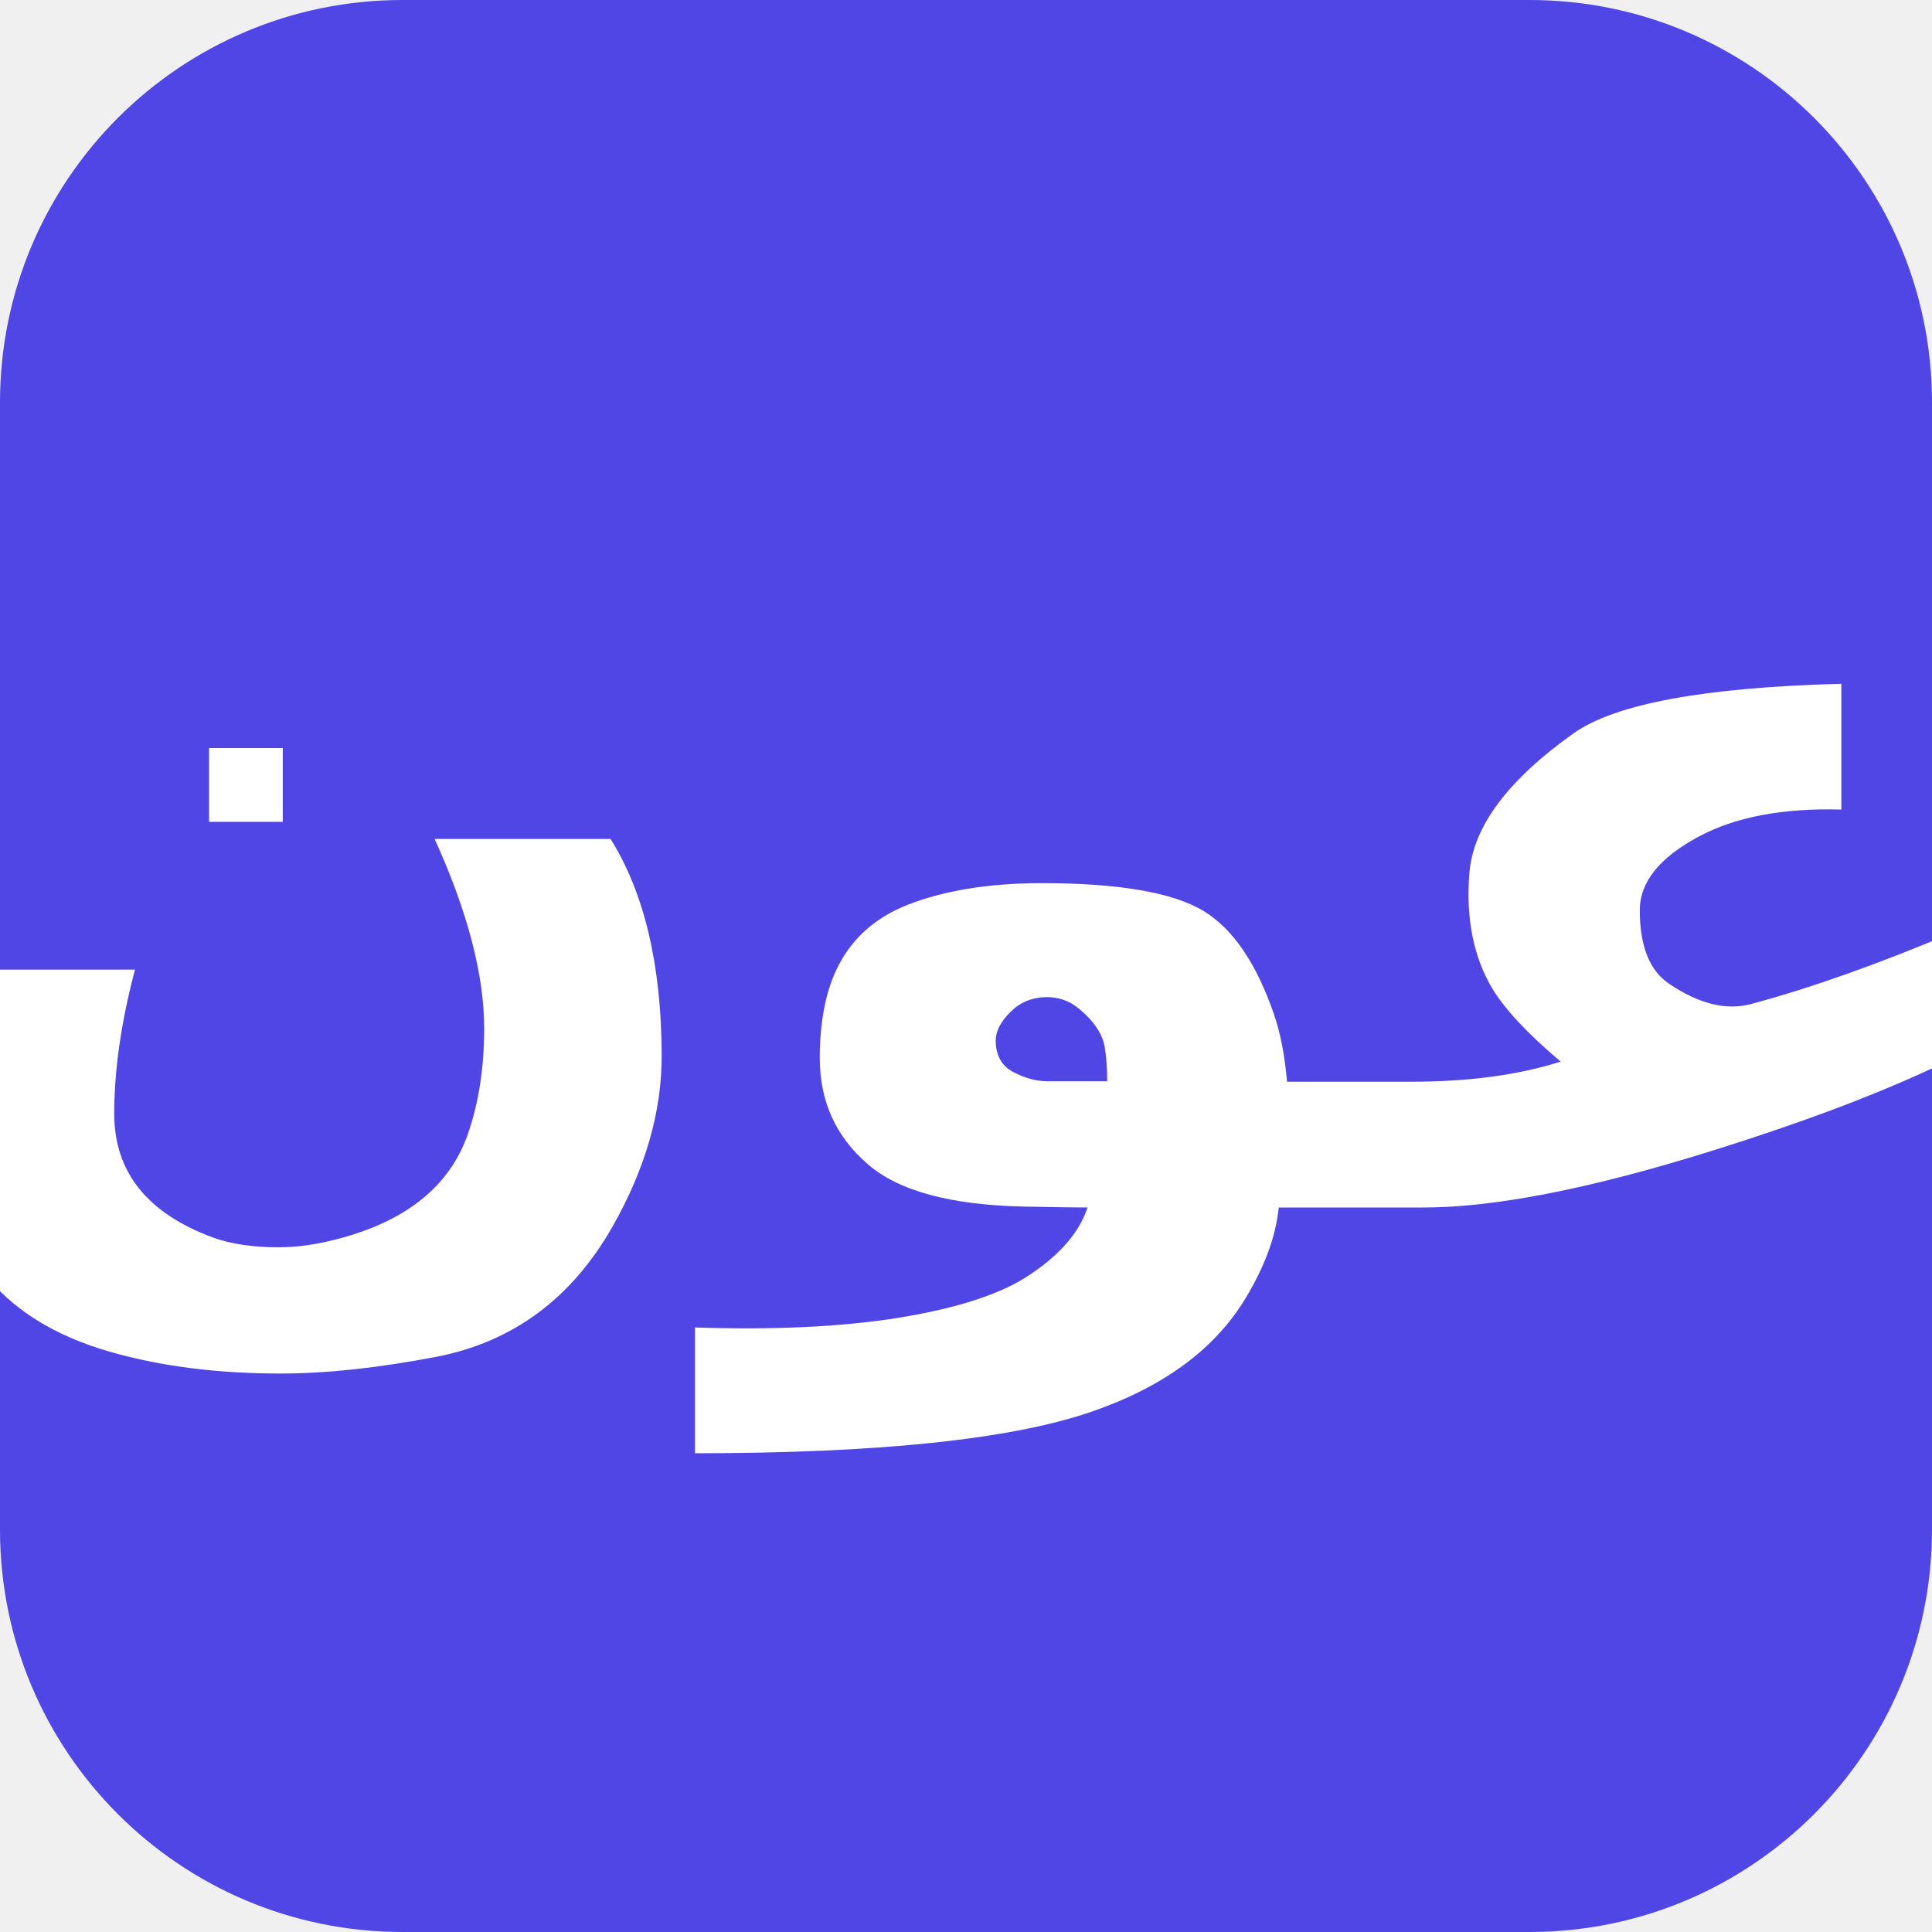
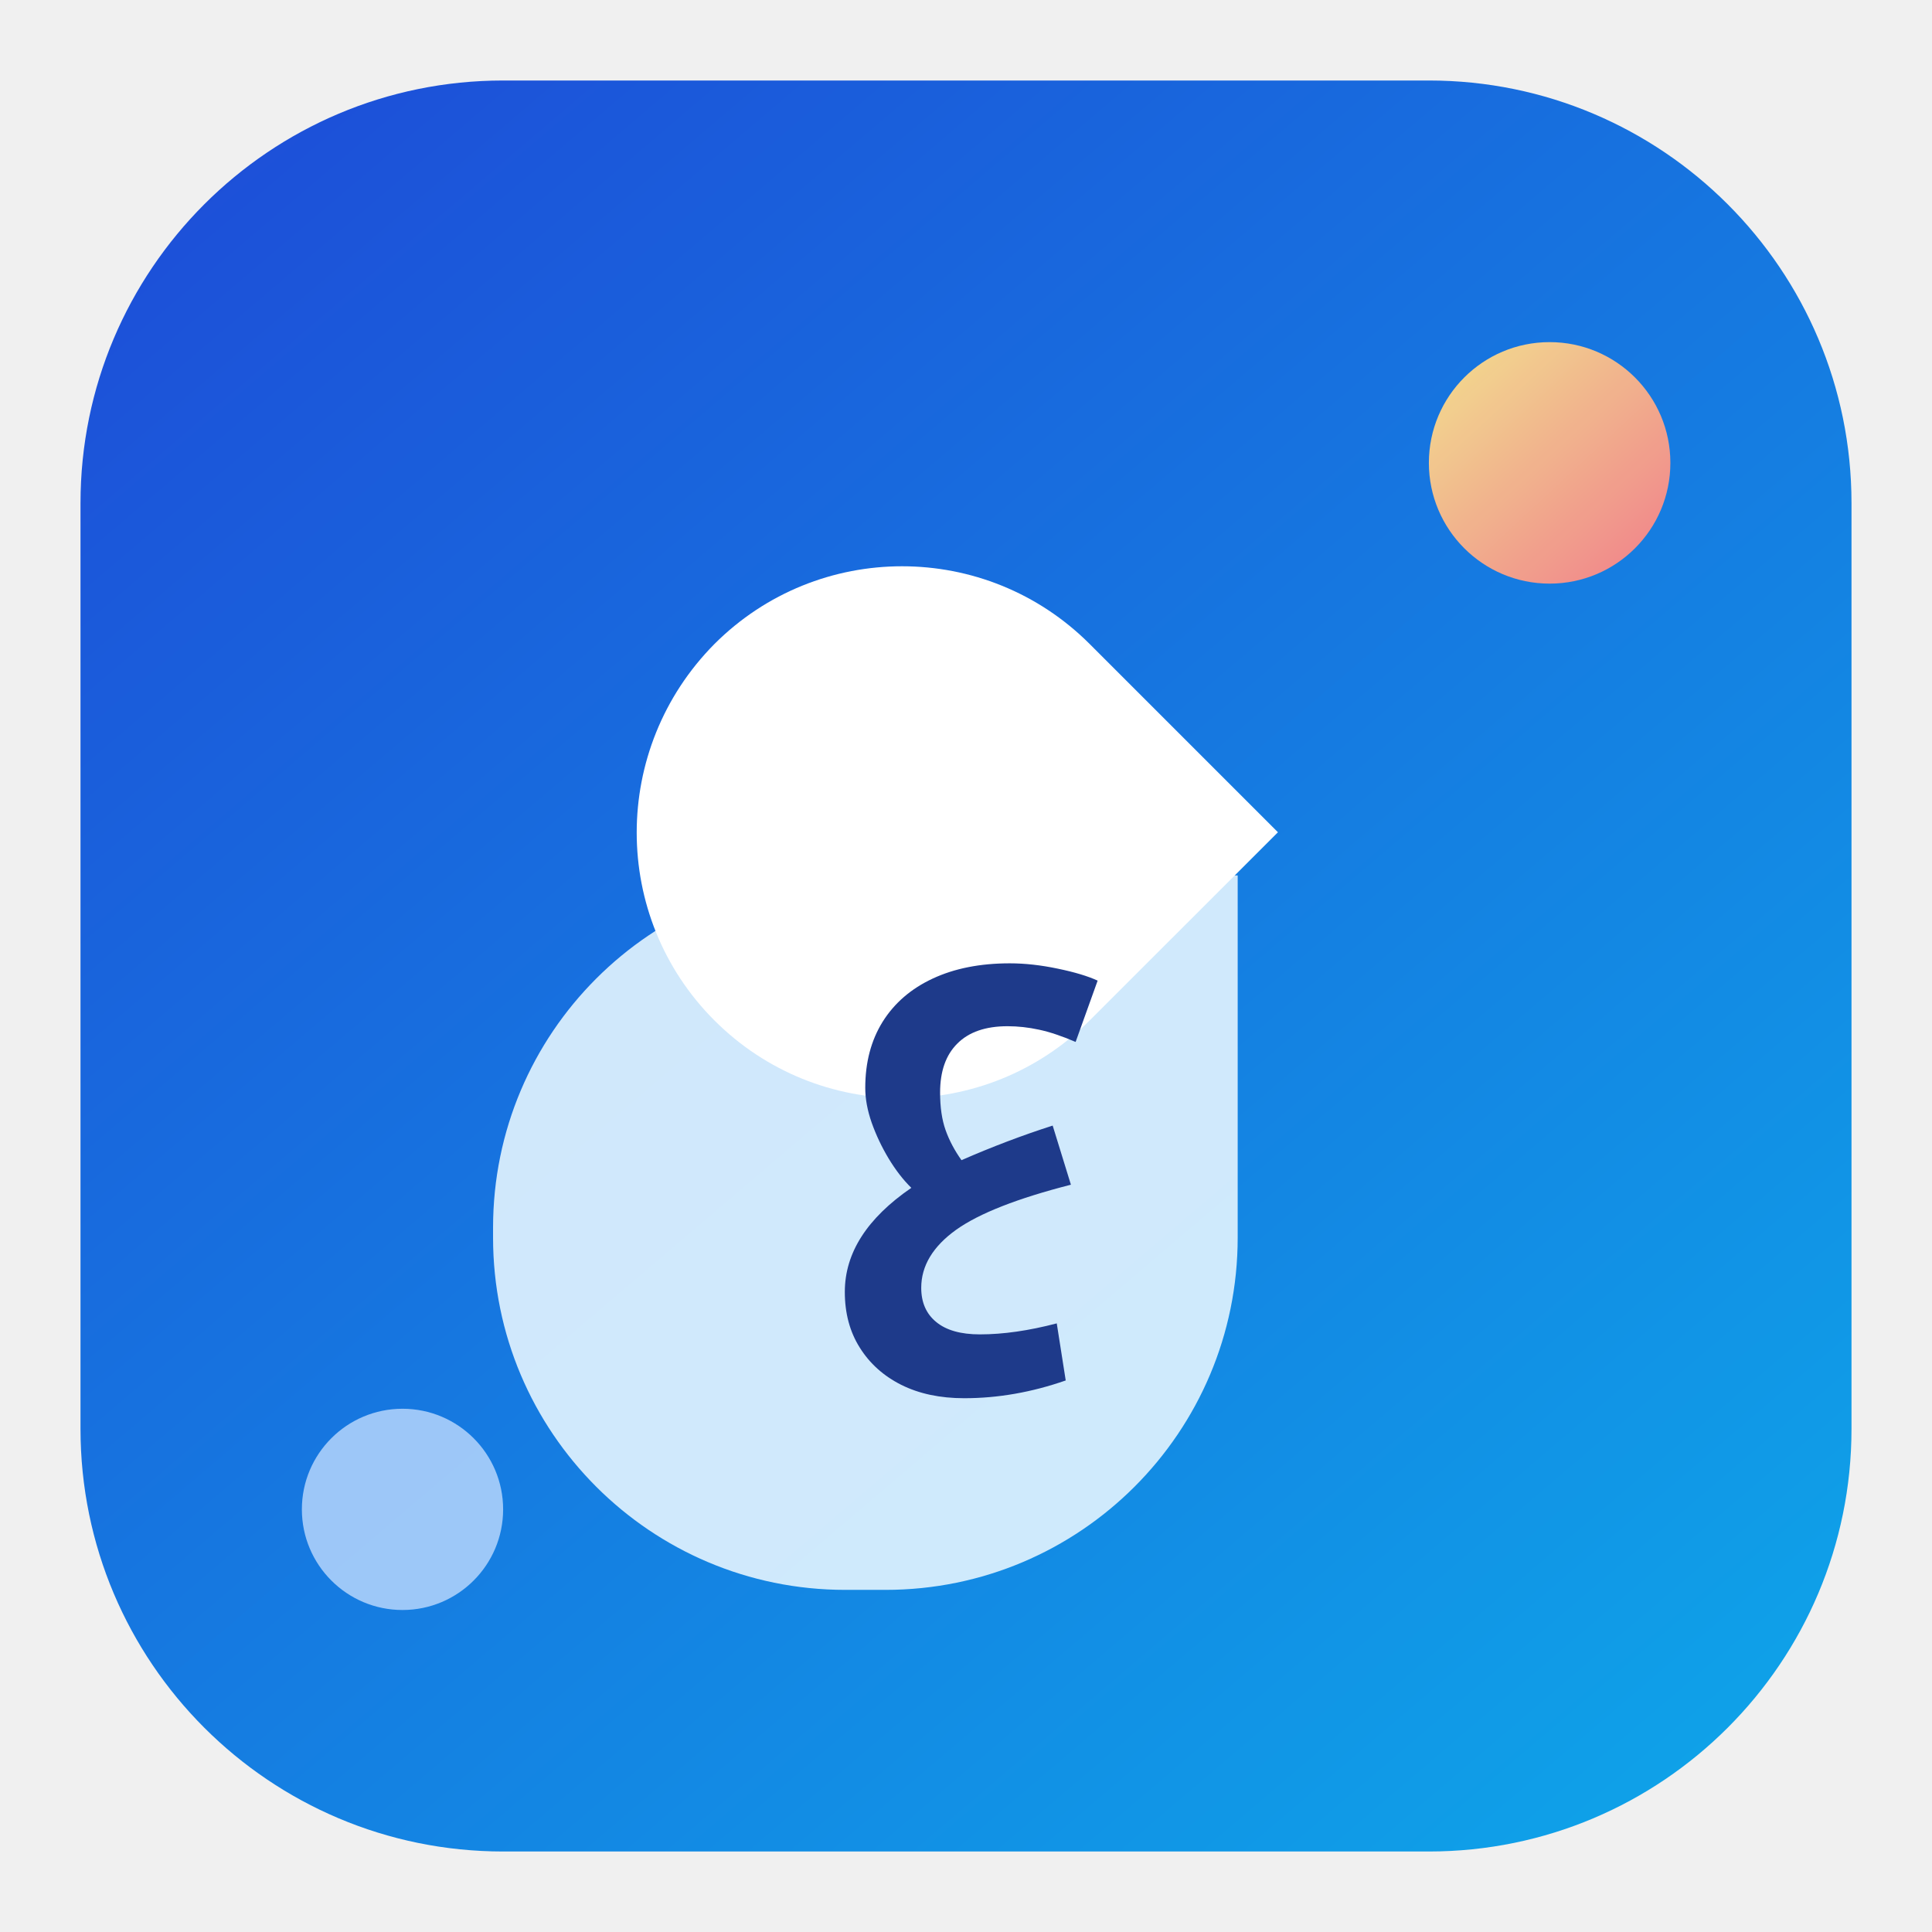
- <svg xmlns="http://www.w3.org/2000/svg" viewBox="0 0 192 192" width="192" height="192">
-   <rect width="192" height="192" rx="40" fill="#4f46e5" />
-   <text x="96" y="120" text-anchor="middle" font-family="sans-serif" font-size="100" font-weight="bold" fill="#ffffff">عون</text>
+ <svg xmlns="http://www.w3.org/2000/svg" width="192" height="192" viewBox="0 0 192 192" fill="none">
+   <defs>
+     <linearGradient id="bg" x1="20" y1="12" x2="170" y2="188" gradientUnits="userSpaceOnUse">
+       <stop stop-color="#1D4ED8" />
+       <stop offset="1" stop-color="#0EA5E9" />
+     </linearGradient>
+     <linearGradient id="glow" x1="142" y1="34" x2="168" y2="62" gradientUnits="userSpaceOnUse">
+       <stop stop-color="#FDE68A" />
+       <stop offset="1" stop-color="#FB7185" />
+     </linearGradient>
+   </defs>
+   <rect x="8" y="8" width="176" height="176" rx="42" fill="url(#bg)" />
+   <circle cx="154" cy="46" r="12" fill="url(#glow)" opacity="0.95" />
+   <circle cx="40" cy="150" r="10" fill="#BFDBFE" opacity="0.8" />
+   <path d="M49 122C49 102.67 64.67 87 84 87H123V123C123 142.33 107.33 158 88 158H84C64.67 158 49 142.33 49 123V122Z" fill="#E0F2FE" opacity="0.92" />
+   <path d="M71 64C81.3 53.7 97.99 53.7 108.29 64L127 82.71L108.29 101.41C97.99 111.71 81.3 111.71 71 101.41C60.7 91.11 60.7 74.4 71 64Z" fill="white" />
+   <text x="96" y="122" text-anchor="middle" font-size="52" font-weight="700" font-family="'IBM Plex Sans Arabic','Noto Kufi Arabic','Tahoma',sans-serif" fill="#1E3A8A">ع</text>
</svg>
